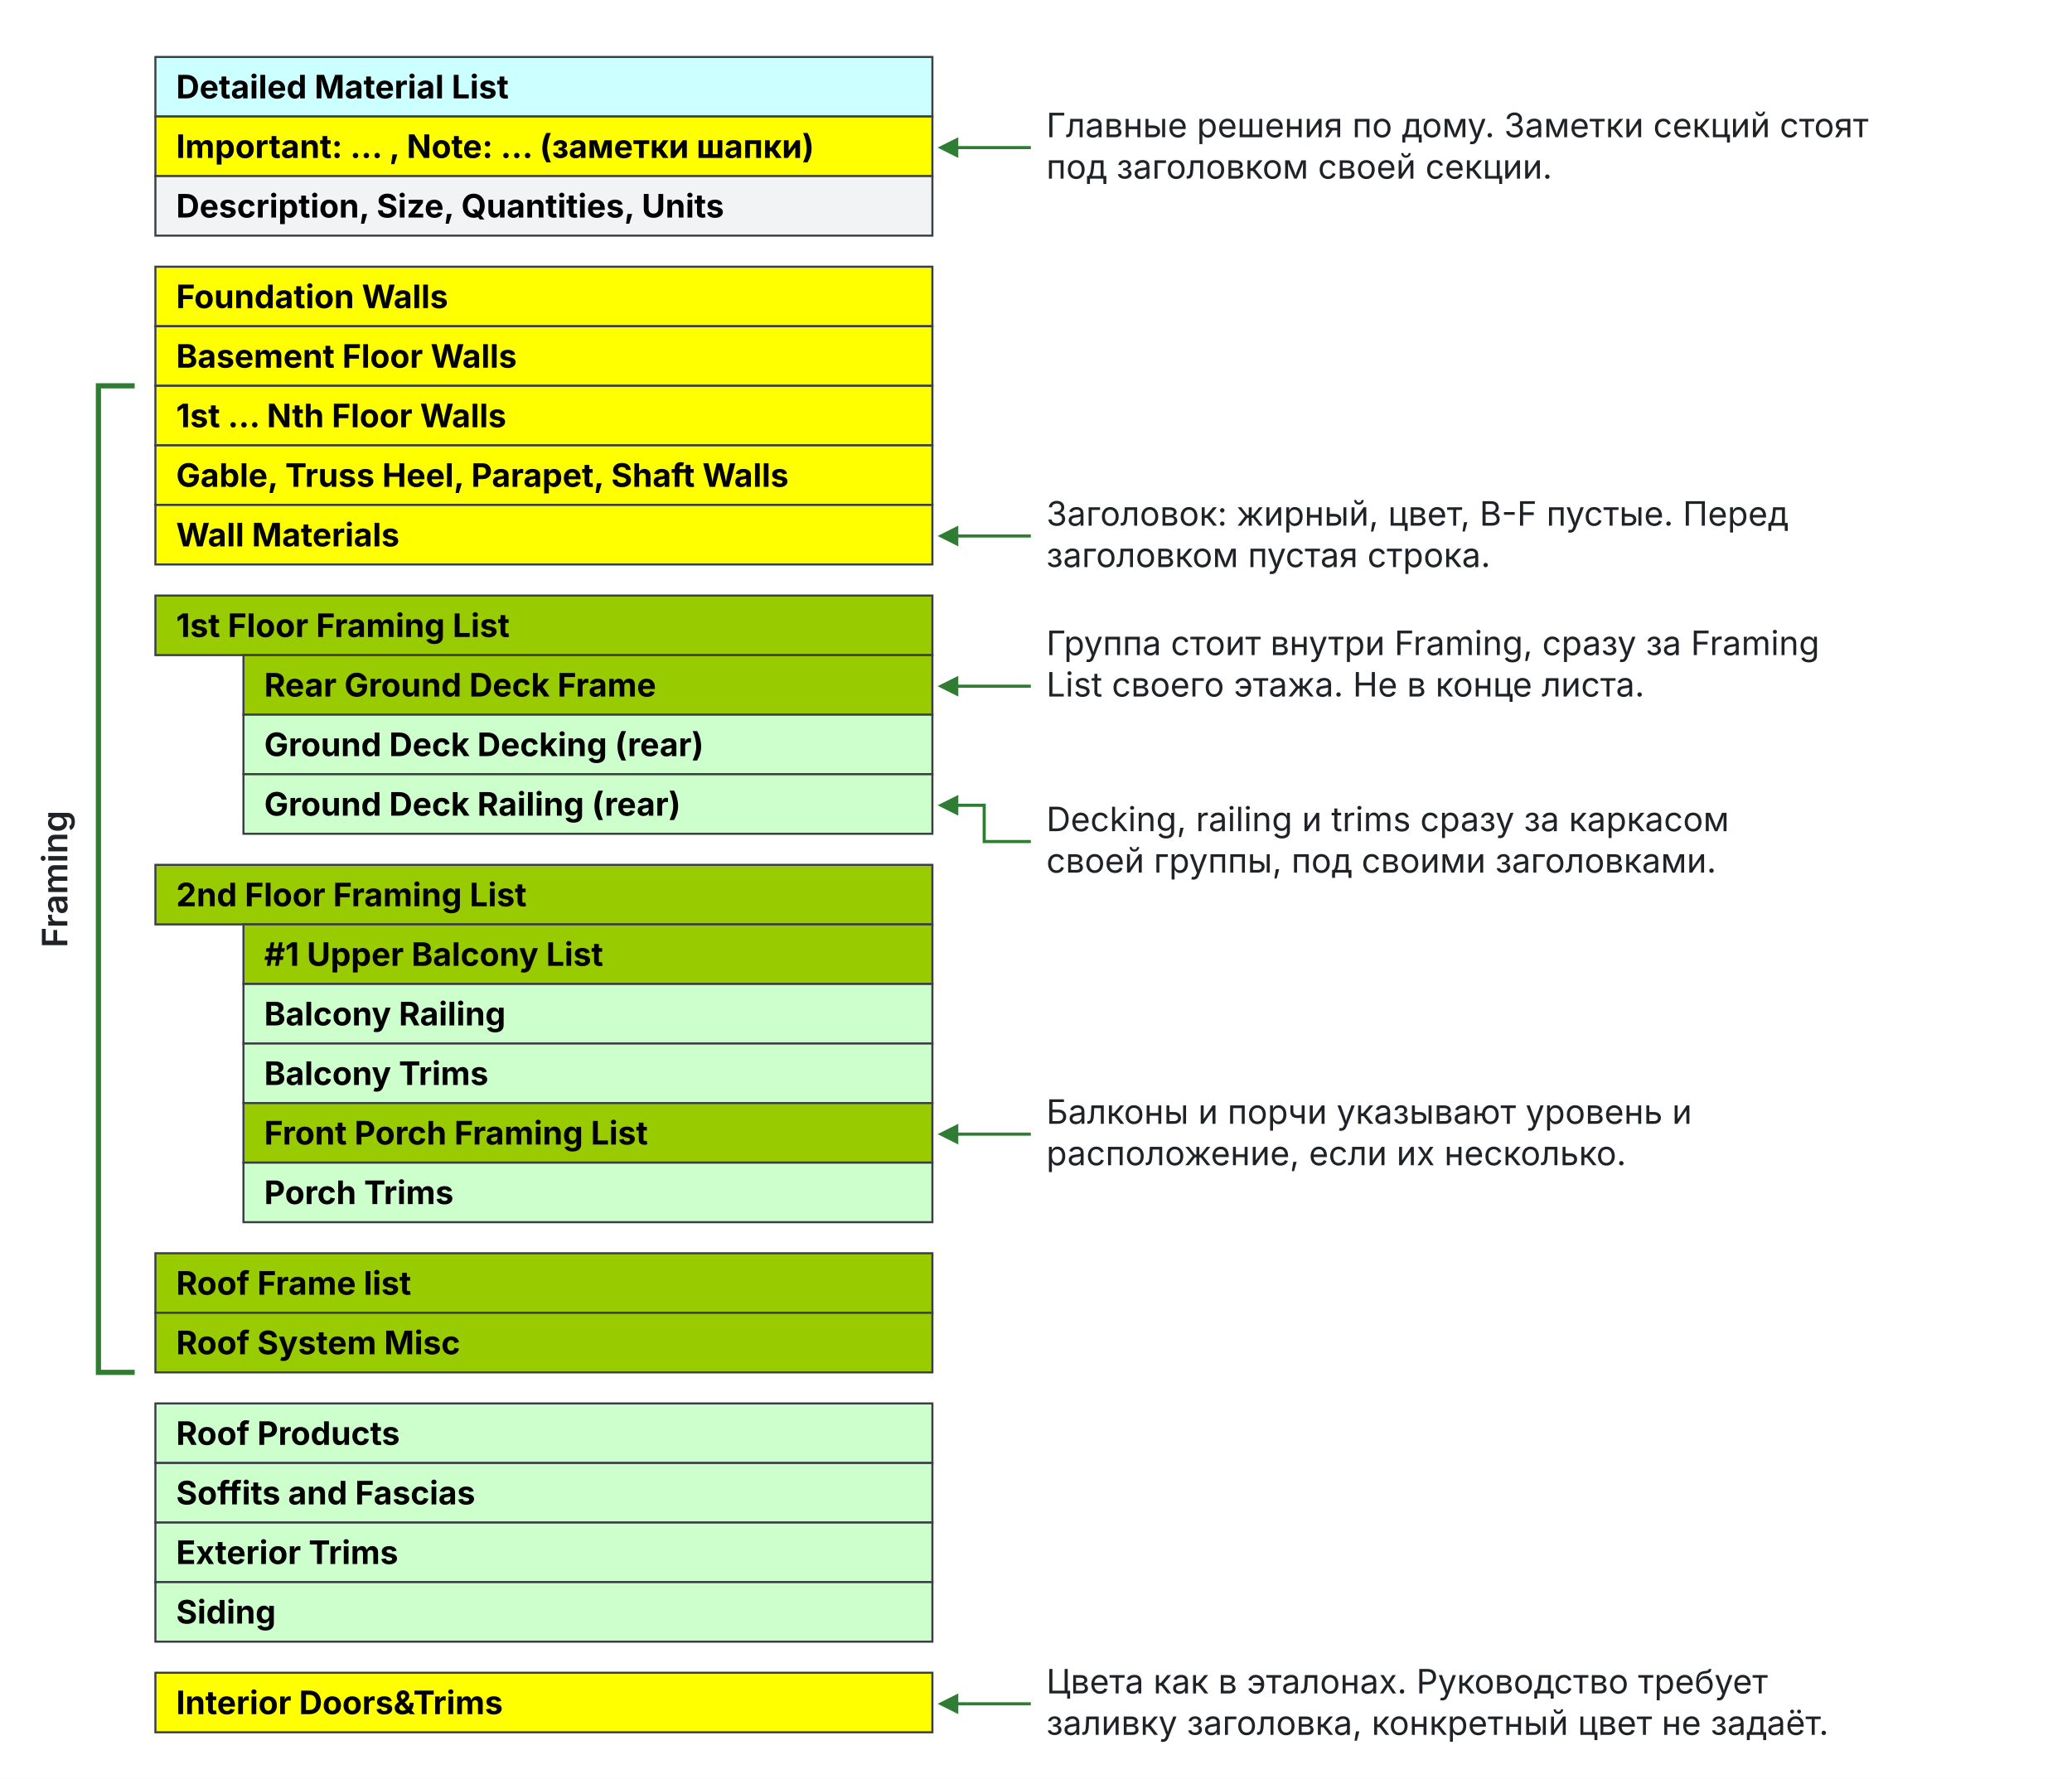
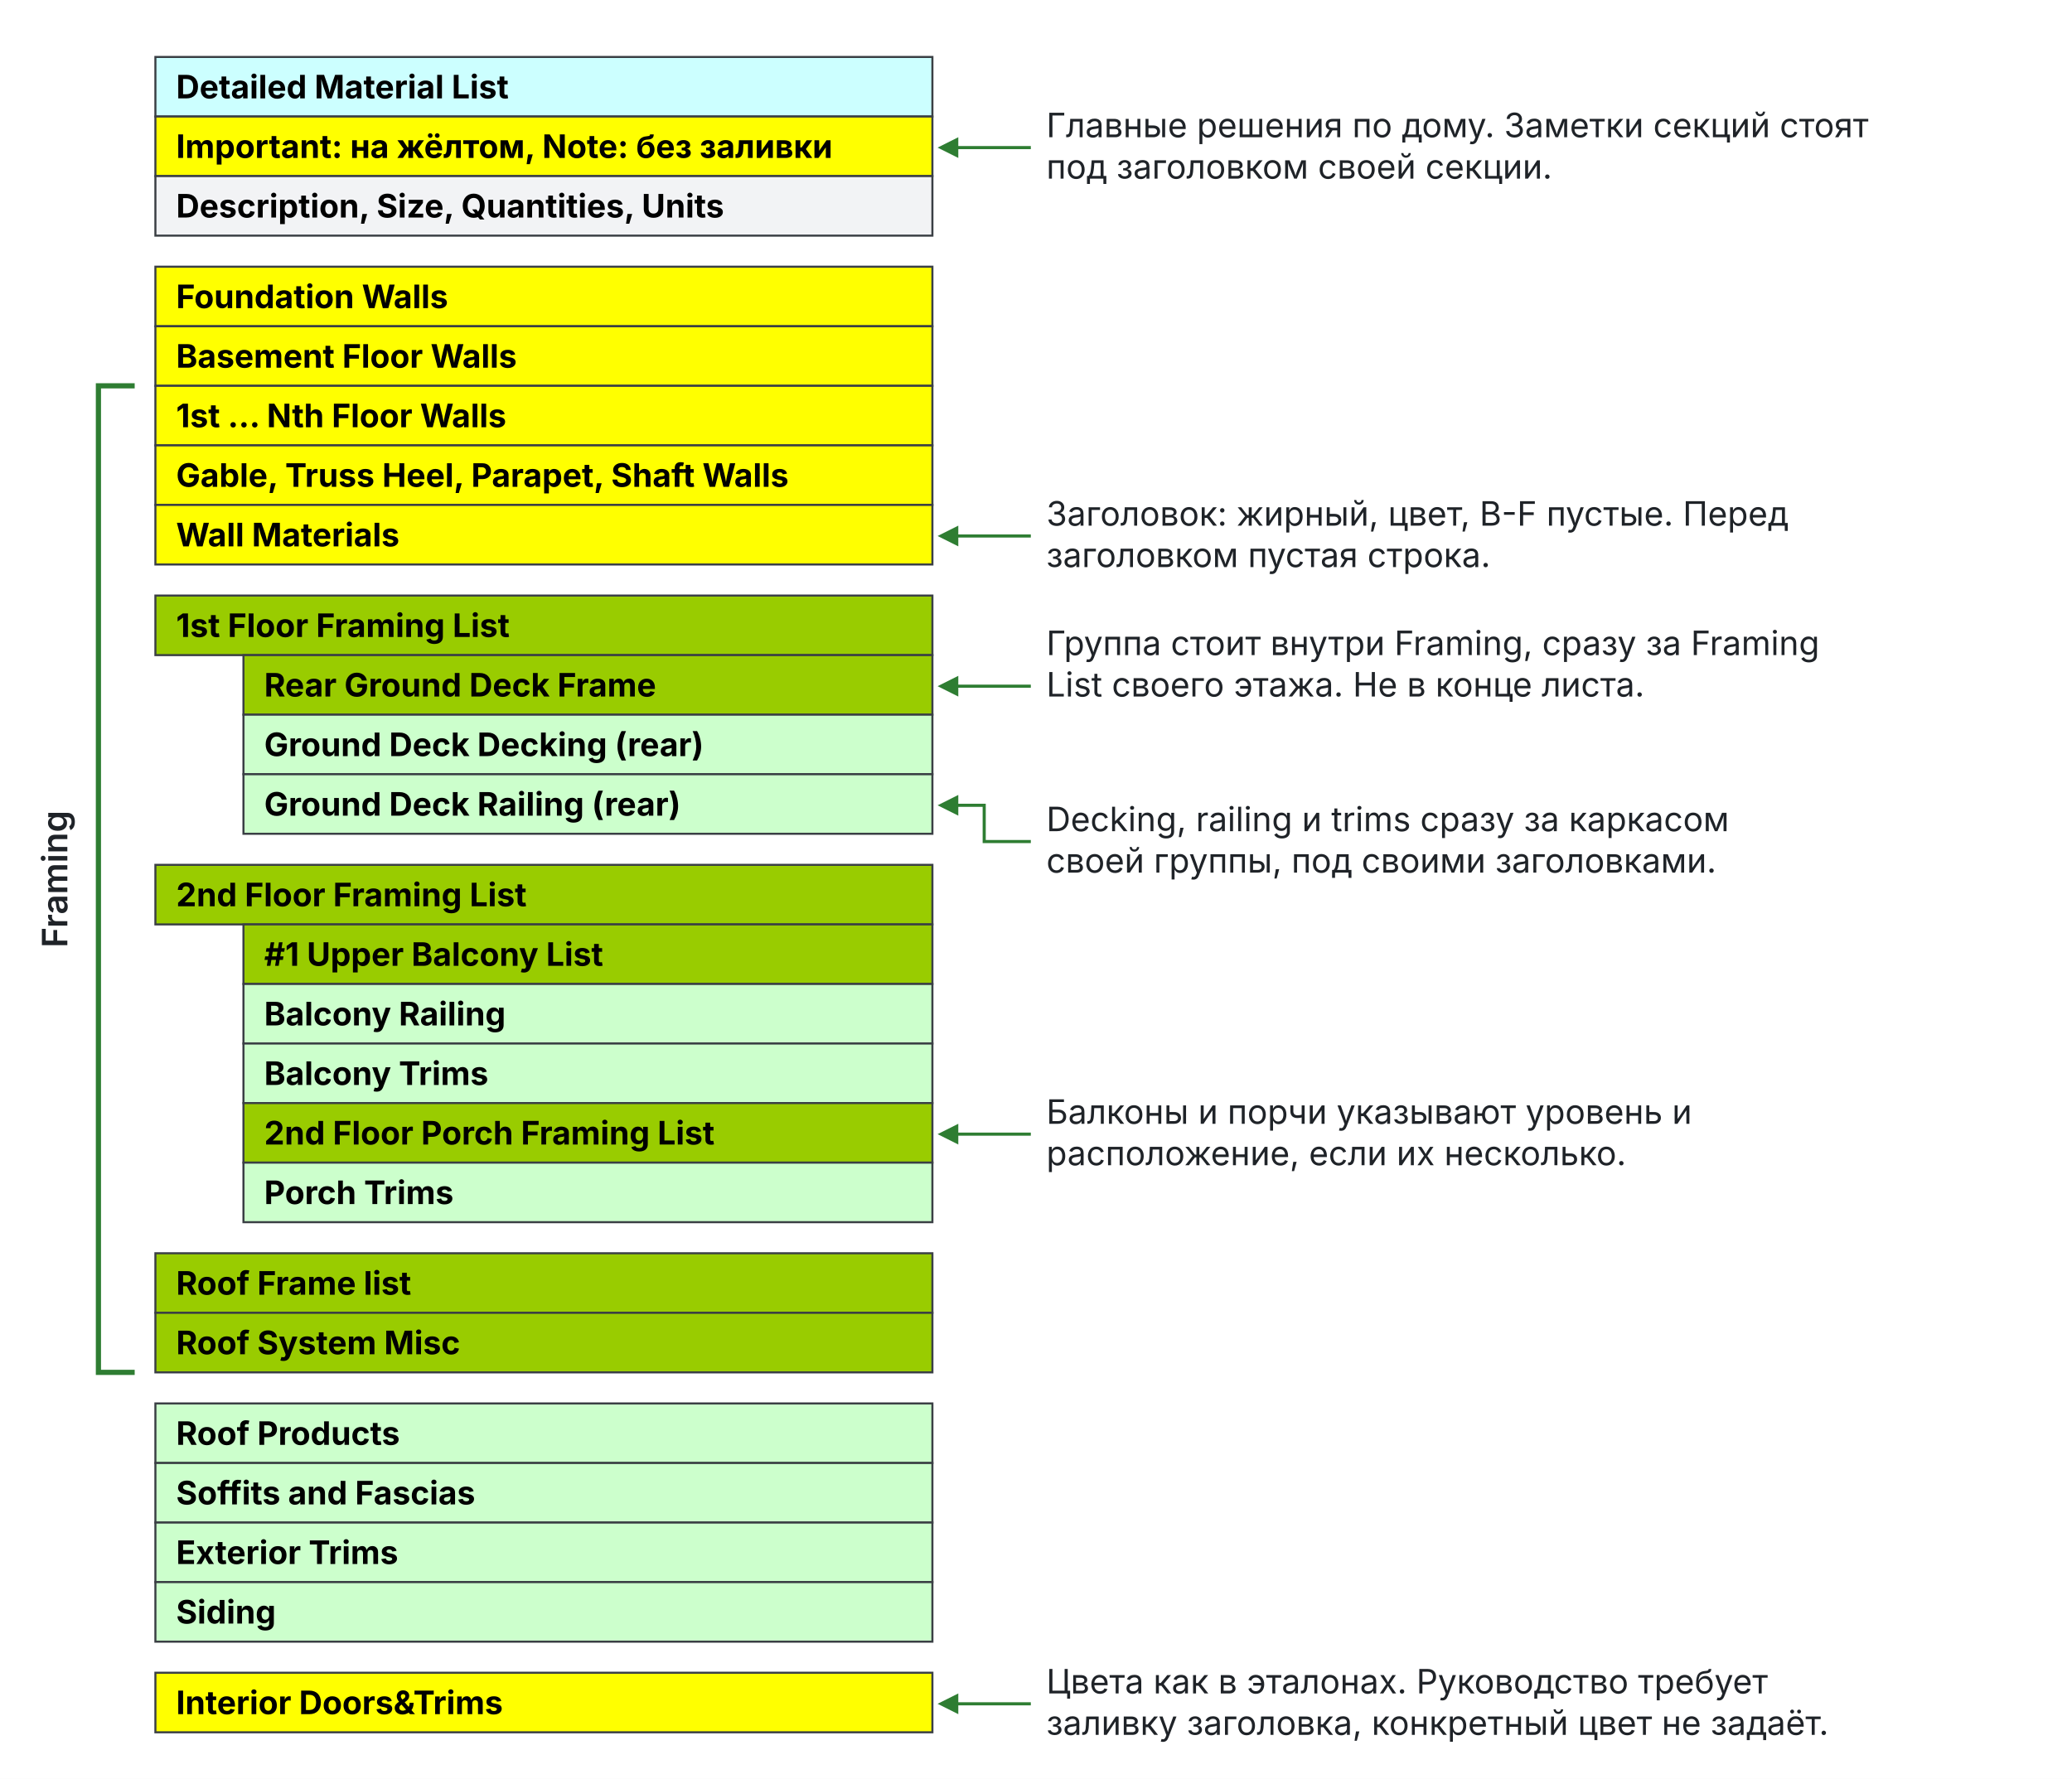
<svg xmlns="http://www.w3.org/2000/svg" width="800" height="687" viewBox="0 0 800 687" role="img" aria-labelledby="t d">
  <style>text{font-family:Inter,"Segoe UI",Arial,sans-serif}.h{font-size:15px;font-weight:700;fill:#1f2328}.t{font-size:13px;fill:#1f2328}.n{font-size:13px}.c{font-size:12.5px}.cb{font-size:12.5px;font-weight:700}.col{font-size:11px;fill:#5a6168}.sm{font-size:12px;fill:#5a6168}.bt{font-size:13.5px;font-weight:600;fill:#1f2328}</style>
  <rect width="800" height="687" fill="#ffffff" />
  <rect x="60" y="22" width="300" height="23" fill="#CCFFFF" stroke="#3a3f44" stroke-width="0.8" />
  <text class="cb" x="68" y="38">Detailed Material List</text>
  <rect x="60" y="45" width="300" height="23" fill="#FFFF00" stroke="#3a3f44" stroke-width="0.8" />
-   <text class="cb" x="68" y="61">Important: ... , Note: ... (заметки шапки)</text>
+   <text class="cb" x="68" y="61">Important: на жёлтом, Note: без заливки</text>
  <rect x="60" y="68" width="300" height="23" fill="#f2f3f5" stroke="#3a3f44" stroke-width="0.8" />
  <text class="cb" x="68" y="84">Description, Size, Quantities, Units</text>
  <rect x="60" y="103" width="300" height="23" fill="#FFFF00" stroke="#3a3f44" stroke-width="0.8" />
  <text class="cb" x="68" y="119">Foundation Walls</text>
  <rect x="60" y="126" width="300" height="23" fill="#FFFF00" stroke="#3a3f44" stroke-width="0.8" />
  <text class="cb" x="68" y="142">Basement Floor Walls</text>
  <rect x="60" y="149" width="300" height="23" fill="#FFFF00" stroke="#3a3f44" stroke-width="0.8" />
  <text class="cb" x="68" y="165">1st ... Nth Floor Walls</text>
  <rect x="60" y="172" width="300" height="23" fill="#FFFF00" stroke="#3a3f44" stroke-width="0.8" />
  <text class="cb" x="68" y="188">Gable, Truss Heel, Parapet, Shaft Walls</text>
  <rect x="60" y="195" width="300" height="23" fill="#FFFF00" stroke="#3a3f44" stroke-width="0.8" />
  <text class="cb" x="68" y="211">Wall Materials</text>
  <rect x="60" y="230" width="300" height="23" fill="#99CC00" stroke="#3a3f44" stroke-width="0.8" />
  <text class="cb" x="68" y="246">1st Floor Framing List</text>
  <rect x="94" y="253" width="266" height="23" fill="#99CC00" stroke="#3a3f44" stroke-width="0.8" />
  <text class="cb" x="102" y="269">Rear Ground Deck Frame</text>
  <rect x="94" y="276" width="266" height="23" fill="#CCFFCC" stroke="#3a3f44" stroke-width="0.8" />
  <text class="cb" x="102" y="292">Ground Deck Decking (rear)</text>
  <rect x="94" y="299" width="266" height="23" fill="#CCFFCC" stroke="#3a3f44" stroke-width="0.8" />
  <text class="cb" x="102" y="315">Ground Deck Railing (rear)</text>
  <rect x="60" y="334" width="300" height="23" fill="#99CC00" stroke="#3a3f44" stroke-width="0.8" />
  <text class="cb" x="68" y="350">2nd Floor Framing List</text>
  <rect x="94" y="357" width="266" height="23" fill="#99CC00" stroke="#3a3f44" stroke-width="0.8" />
  <text class="cb" x="102" y="373">#1 Upper Balcony List</text>
  <rect x="94" y="380" width="266" height="23" fill="#CCFFCC" stroke="#3a3f44" stroke-width="0.8" />
  <text class="cb" x="102" y="396">Balcony Railing</text>
  <rect x="94" y="403" width="266" height="23" fill="#CCFFCC" stroke="#3a3f44" stroke-width="0.8" />
  <text class="cb" x="102" y="419">Balcony Trims</text>
  <rect x="94" y="426" width="266" height="23" fill="#99CC00" stroke="#3a3f44" stroke-width="0.8" />
-   <text class="cb" x="102" y="442">Front Porch Framing List</text>
+   <text class="cb" x="102" y="442">2nd Floor Porch Framing List</text>
  <rect x="94" y="449" width="266" height="23" fill="#CCFFCC" stroke="#3a3f44" stroke-width="0.8" />
  <text class="cb" x="102" y="465">Porch Trims</text>
  <rect x="60" y="484" width="300" height="23" fill="#99CC00" stroke="#3a3f44" stroke-width="0.8" />
  <text class="cb" x="68" y="500">Roof Frame list</text>
  <rect x="60" y="507" width="300" height="23" fill="#99CC00" stroke="#3a3f44" stroke-width="0.8" />
  <text class="cb" x="68" y="523">Roof System Misc</text>
  <rect x="60" y="542" width="300" height="23" fill="#CCFFCC" stroke="#3a3f44" stroke-width="0.8" />
  <text class="cb" x="68" y="558">Roof Products</text>
  <rect x="60" y="565" width="300" height="23" fill="#CCFFCC" stroke="#3a3f44" stroke-width="0.8" />
  <text class="cb" x="68" y="581">Soffits and Fascias</text>
  <rect x="60" y="588" width="300" height="23" fill="#CCFFCC" stroke="#3a3f44" stroke-width="0.8" />
  <text class="cb" x="68" y="604">Exterior Trims</text>
  <rect x="60" y="611" width="300" height="23" fill="#CCFFCC" stroke="#3a3f44" stroke-width="0.8" />
  <text class="cb" x="68" y="627">Siding</text>
  <rect x="60" y="646" width="300" height="23" fill="#FFFF00" stroke="#3a3f44" stroke-width="0.8" />
  <text class="cb" x="68" y="662">Interior Doors&amp;Trims</text>
  <path d="M52,149 L38,149 L38,530 L52,530" fill="none" stroke="#2e7d32" stroke-width="2" />
  <text transform="rotate(-90 26 339.5)" class="bt" x="26" y="339.5" text-anchor="middle">Framing</text>
  <path d="M398,57 L380,57 L380,57 L368,57" fill="none" stroke="#2e7d32" stroke-width="1.2" />
  <path d="M362,57 L370,53 L370,61 z" fill="#2e7d32" />
  <text class="n" x="404" y="53" fill="#1f2328">Главные решения по дому. Заметки секций стоят</text>
  <text class="n" x="404" y="69" fill="#1f2328">под заголовком своей секции.</text>
  <path d="M398,207 L380,207 L380,207 L368,207" fill="none" stroke="#2e7d32" stroke-width="1.2" />
  <path d="M362,207 L370,203 L370,211 z" fill="#2e7d32" />
  <text class="n" x="404" y="203" fill="#1f2328">Заголовок: жирный, цвет, B-F пустые. Перед</text>
  <text class="n" x="404" y="219" fill="#1f2328">заголовком пустая строка.</text>
  <path d="M398,265 L380,265 L380,265 L368,265" fill="none" stroke="#2e7d32" stroke-width="1.2" />
  <path d="M362,265 L370,261 L370,269 z" fill="#2e7d32" />
  <text class="n" x="404" y="253" fill="#1f2328">Группа стоит внутри Framing, сразу за Framing</text>
  <text class="n" x="404" y="269" fill="#1f2328">List своего этажа. Не в конце листа.</text>
  <path d="M398,325 L380,325 L380,311 L368,311" fill="none" stroke="#2e7d32" stroke-width="1.2" />
  <path d="M362,311 L370,307 L370,315 z" fill="#2e7d32" />
  <text class="n" x="404" y="321" fill="#1f2328">Decking, railing и trims сразу за каркасом</text>
  <text class="n" x="404" y="337" fill="#1f2328">своей группы, под своими заголовками.</text>
  <path d="M398,438 L380,438 L380,438 L368,438" fill="none" stroke="#2e7d32" stroke-width="1.2" />
  <path d="M362,438 L370,434 L370,442 z" fill="#2e7d32" />
  <text class="n" x="404" y="434" fill="#1f2328">Балконы и порчи указывают уровень и</text>
  <text class="n" x="404" y="450" fill="#1f2328">расположение, если их несколько.</text>
  <path d="M398,658 L380,658 L380,658 L368,658" fill="none" stroke="#2e7d32" stroke-width="1.2" />
  <path d="M362,658 L370,654 L370,662 z" fill="#2e7d32" />
  <text class="n" x="404" y="654" fill="#1f2328">Цвета как в эталонах. Руководство требует</text>
  <text class="n" x="404" y="670" fill="#1f2328">заливку заголовка, конкретный цвет не задаёт.</text>
</svg>
